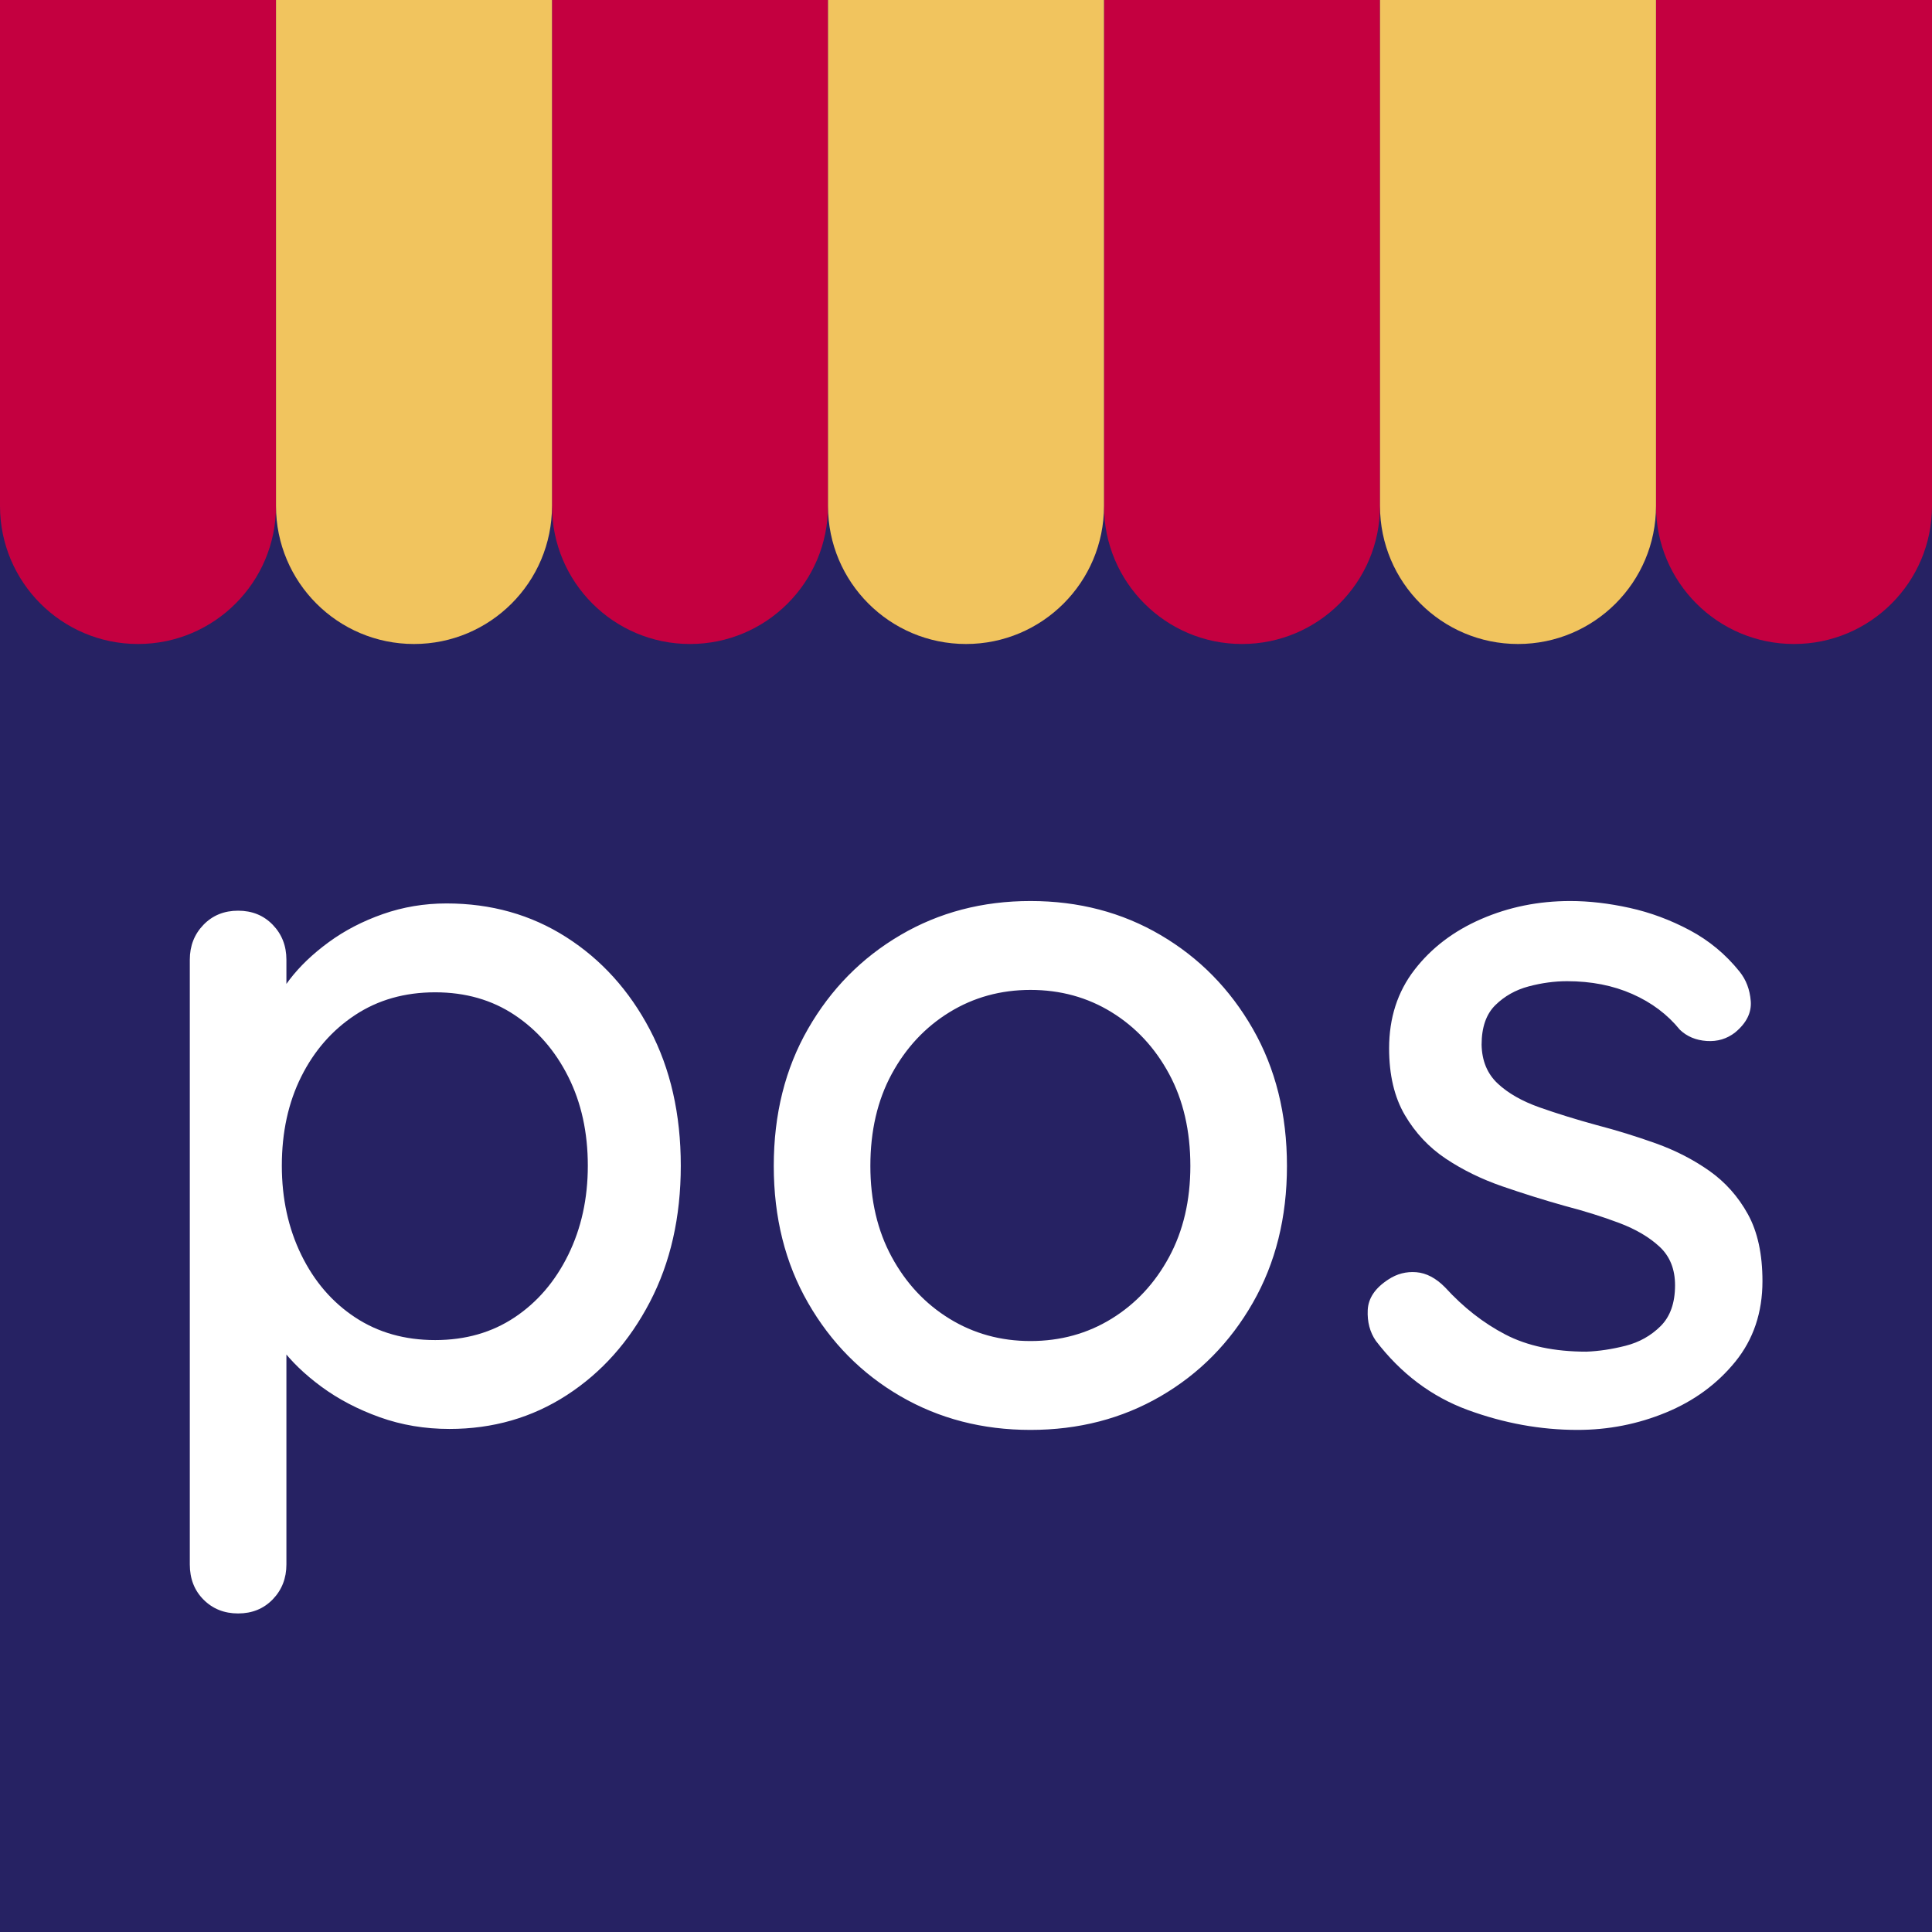
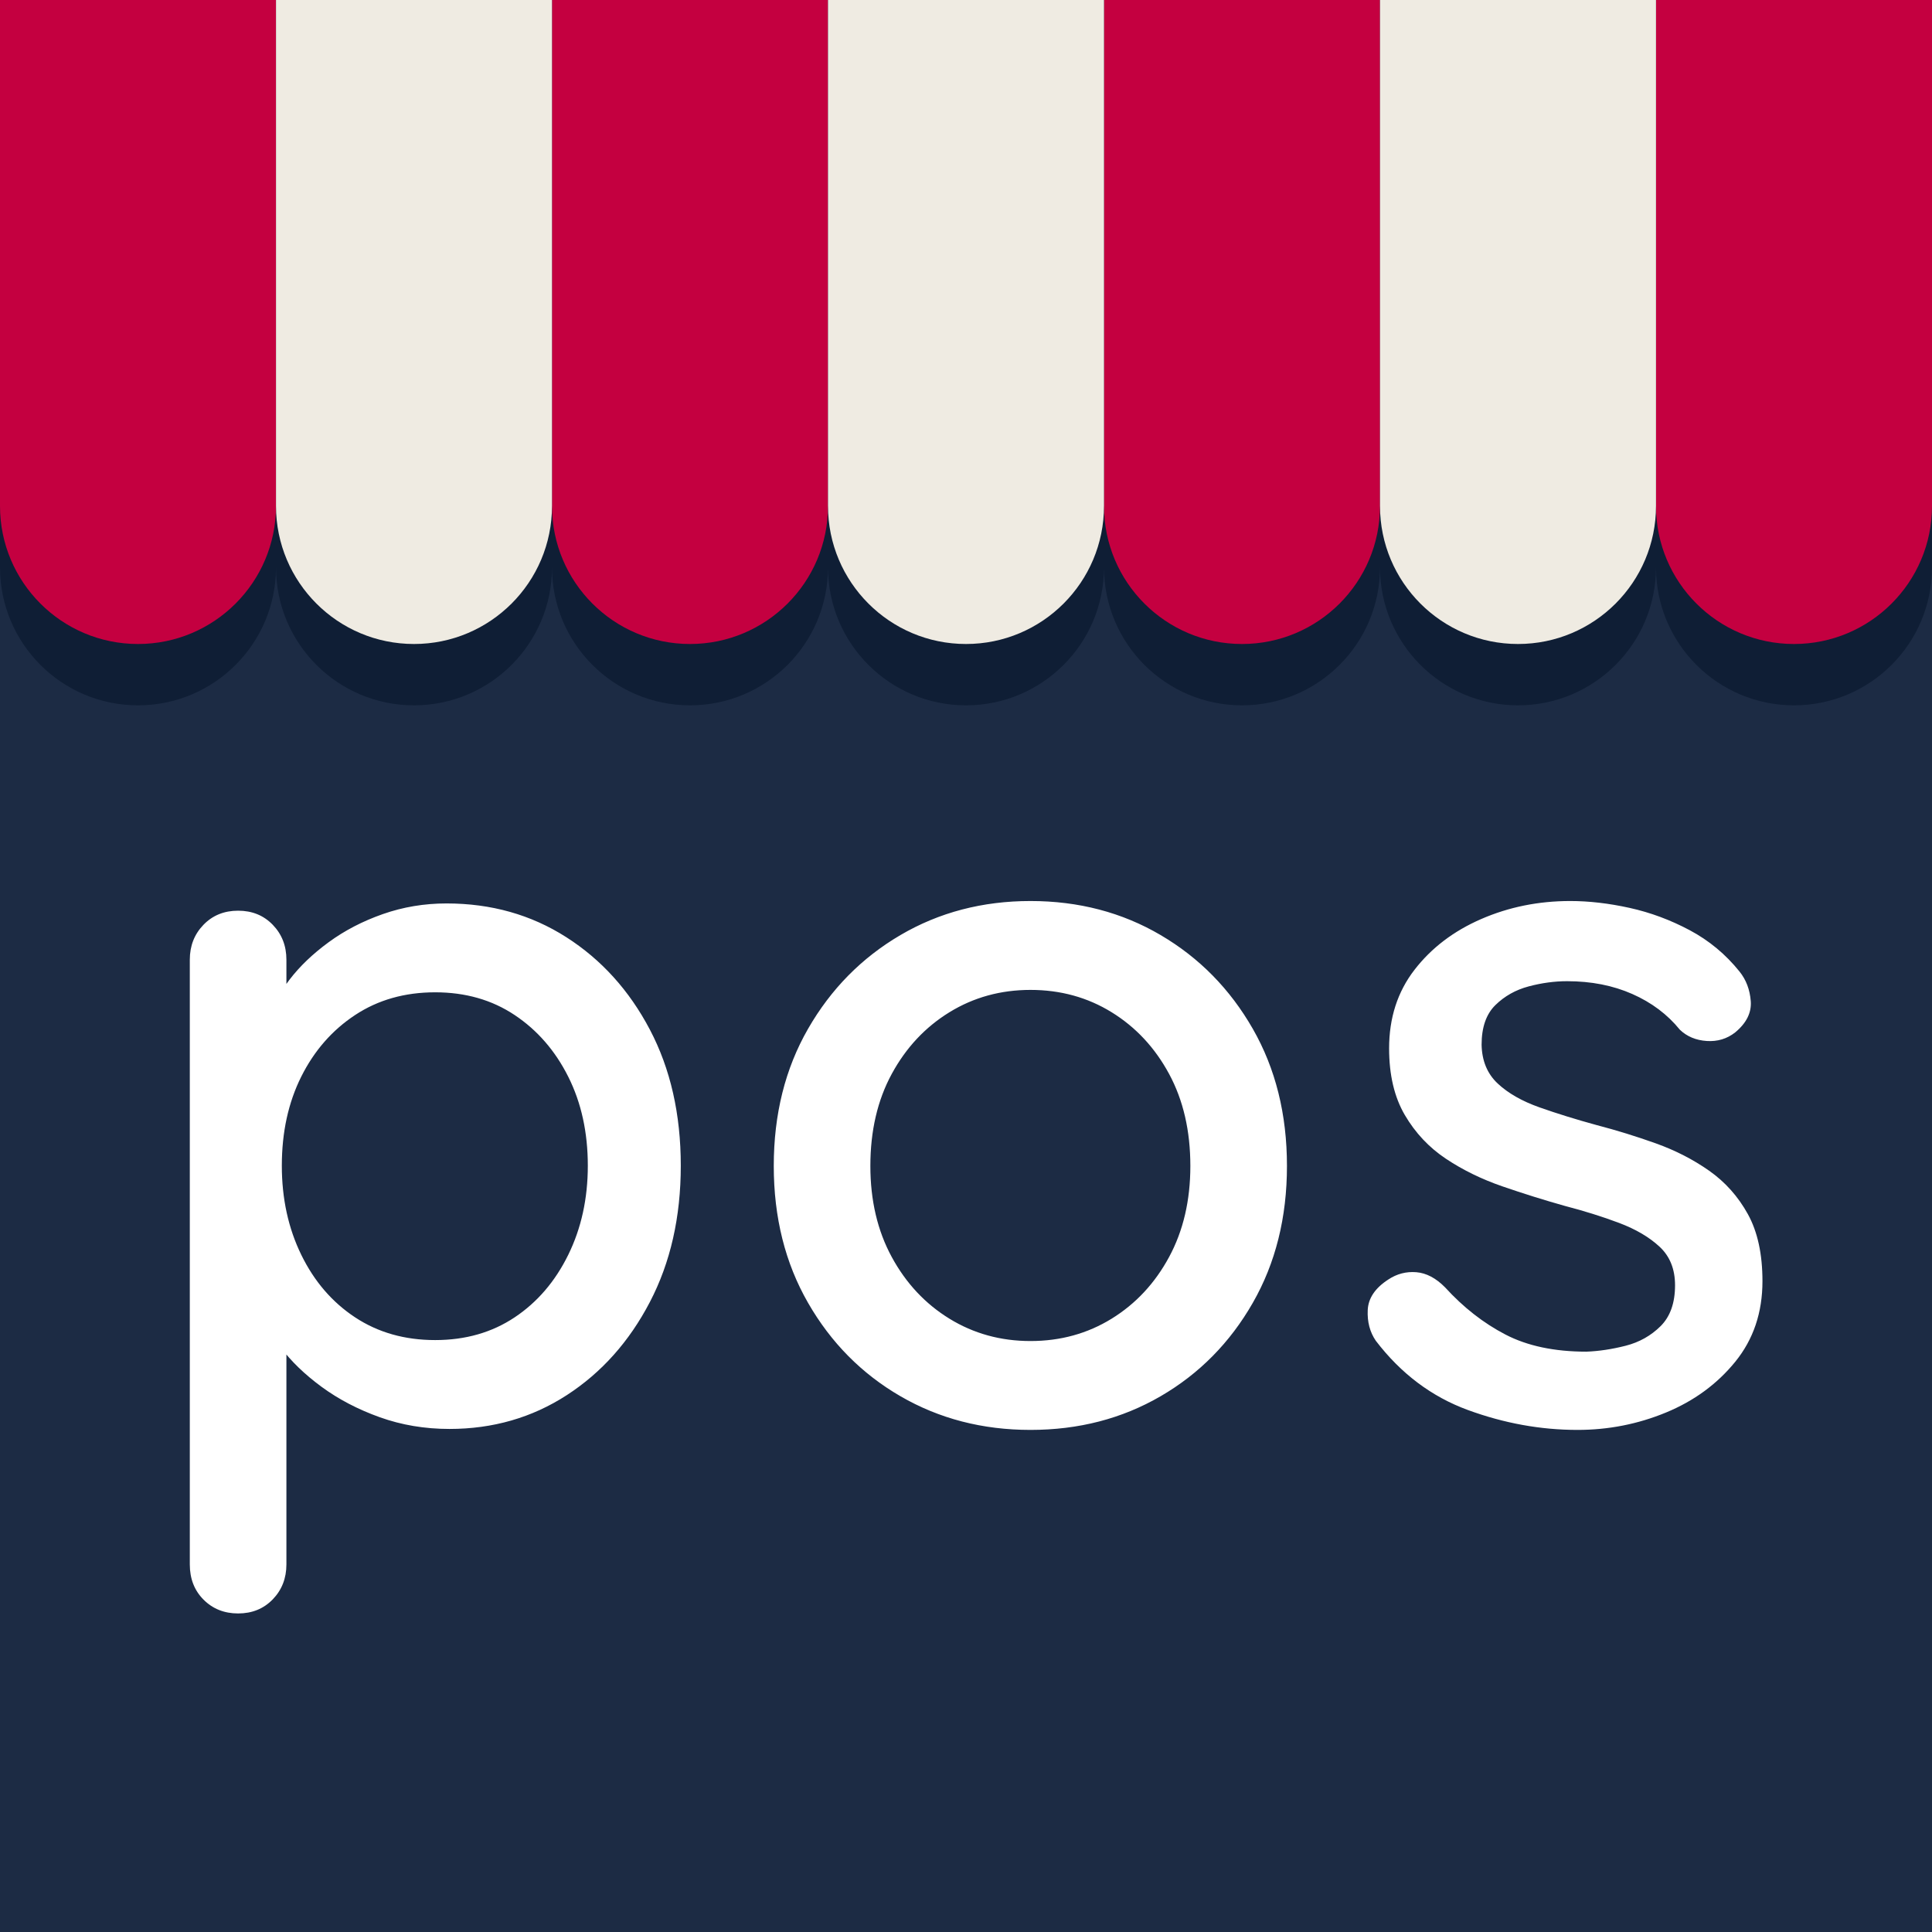
<svg xmlns="http://www.w3.org/2000/svg" viewBox="0 0 1260 1260">
-   <rect width="1260" height="1260" fill="#262263" />
+   <rect width="1260" height="1260" fill="#1C2B44" />
+   <path fill="#0F1E35" d="M0,330 H1260 V370 A90,90 0 1 1 1080,370 A90,90 0 1 1 900,370 A90,90 0 1 1 720,370 A90,90 0 1 1 540,370 A90,90 0 1 1 360,370 A90,90 0 1 1 180,370 A90,90 0 1 1 0,370 Z" />
  <path fill="#C40040" d="M0,0 H180 V330 A90,90 0 1 1 0,330 Z M360,0 H540 V330 A90,90 0 1 1 360,330 Z M720,0 H900 V330 A90,90 0 1 1 720,330 Z M1080,0 H1260 V330 A90,90 0 1 1 1080,330 Z" />
-   <path fill="#F1C45E" d="M180,0 H360 V330 A90,90 0 1 1 180,330 Z M540,0 H720 V330 A90,90 0 1 1 540,330 Z M900,0 H1080 V330 A90,90 0 1 1 900,330 Z" />
+   <path fill="#EFEBE2" d="M180,0 H360 V330 A90,90 0 1 1 180,330 Z M540,0 H720 V330 A90,90 0 1 1 540,330 Z M900,0 H1080 V330 A90,90 0 1 1 900,330 Z" />
  <g transform="translate(0 100)">
    <path fill="#FFF" d="M291.22 489.2Q334.85 489.2 369.26 511.17Q403.67 533.14 423.83 571.49Q443.99 609.85 443.99 660.25Q443.99 710.49 423.83 749.15Q403.67 787.82 369.65 809.87Q335.63 831.92 293.11 831.92Q269.01 831.92 247.67 824.28Q226.33 816.64 209.71 804.44Q193.09 792.23 182.86 778.45Q172.62 764.67 170.1 752.86L186.79 744.51V920.28Q186.79 933.82 177.9 943.04Q169 952.25 155.29 952.25Q141.75 952.25 132.77 943.27Q123.79 934.29 123.79 920.28V525.9Q123.79 512.35 132.69 503.14Q141.59 493.93 155.29 493.93Q169 493.93 177.9 503.14Q186.79 512.35 186.79 525.9V569.21L176.71 563.86Q178.92 551.88 188.84 538.89Q198.76 525.9 214.36 514.48Q229.95 503.06 249.72 496.13Q269.48 489.2 291.22 489.2ZM283.81 547.16Q254.05 547.16 231.6 561.97Q209.16 576.77 196.48 602.13Q183.8 627.49 183.8 660.25Q183.8 692.38 196.48 718.36Q209.16 744.35 231.6 759.15Q254.05 773.96 283.81 773.96Q313.42 773.96 335.63 759.15Q357.84 744.35 370.6 718.36Q383.36 692.38 383.36 660.25Q383.36 627.64 370.6 602.21Q357.84 576.77 335.63 561.97Q313.42 547.16 283.81 547.16ZM839.32 660.4Q839.32 710.8 817.03 749.7Q794.75 788.61 756.94 810.58Q719.14 832.55 672.05 832.55Q625.12 832.55 587.24 810.58Q549.36 788.61 527 749.7Q504.63 710.8 504.63 660.4Q504.63 609.85 527 570.94Q549.36 532.04 587.24 509.83Q625.12 487.62 672.05 487.62Q719.14 487.62 756.94 509.83Q794.75 532.04 817.03 570.94Q839.32 609.85 839.32 660.4ZM776.32 660.4Q776.32 626.07 762.46 600.39Q748.6 574.72 724.97 560.15Q701.35 545.59 672.05 545.59Q642.91 545.59 619.21 560.15Q595.51 574.72 581.57 600.39Q567.63 626.07 567.63 660.4Q567.63 694.11 581.57 719.78Q595.51 745.45 619.21 760.02Q642.91 774.59 672.05 774.59Q701.35 774.59 724.97 760.02Q748.6 745.45 762.46 719.78Q776.32 694.11 776.32 660.4ZM897.28 774.43Q891.45 765.93 892 754.35Q892.55 742.77 905.47 734.43Q913.81 728.91 923.66 729.7Q933.5 730.49 942.48 739.62Q960.28 759.15 981.78 770.34Q1003.27 781.52 1034.62 781.52Q1046.9 781.05 1060.21 777.66Q1073.52 774.27 1082.97 764.9Q1092.42 755.53 1092.42 738.21Q1092.42 722.46 1082.34 713.09Q1072.26 703.72 1055.96 697.57Q1039.66 691.43 1020.28 686.39Q1000.12 680.72 979.81 673.71Q959.49 666.7 942.95 655.68Q926.41 644.65 916.18 627.17Q905.94 609.69 905.94 583.7Q905.94 553.93 922.48 532.51Q939.01 511.09 966.03 499.36Q993.04 487.62 1024.07 487.62Q1042.49 487.62 1062.81 492.11Q1083.13 496.6 1102.03 506.68Q1120.93 516.76 1134.47 533.62Q1140.93 541.65 1141.8 552.91Q1142.66 564.17 1131.64 573.31Q1123.61 579.61 1113.05 578.9Q1102.5 578.19 1095.57 571.57Q1083.44 556.61 1064.54 548.26Q1045.64 539.91 1022.02 539.91Q1009.73 539.91 996.97 543.3Q984.22 546.69 975.24 555.51Q966.26 564.33 966.26 581.34Q966.58 597.09 976.74 606.62Q986.89 616.14 1004.06 622.21Q1021.23 628.27 1041.39 633.78Q1060.76 638.83 1079.9 645.68Q1099.03 652.53 1114.71 663.55Q1130.38 674.58 1139.91 691.82Q1149.43 709.07 1149.43 735.53Q1149.43 766.24 1131.72 788.06Q1114 809.87 1086.51 821.21Q1059.03 832.55 1028.79 832.55Q992.72 832.55 957.28 819.56Q921.85 806.56 897.28 774.43Z" />
  </g>
</svg>
